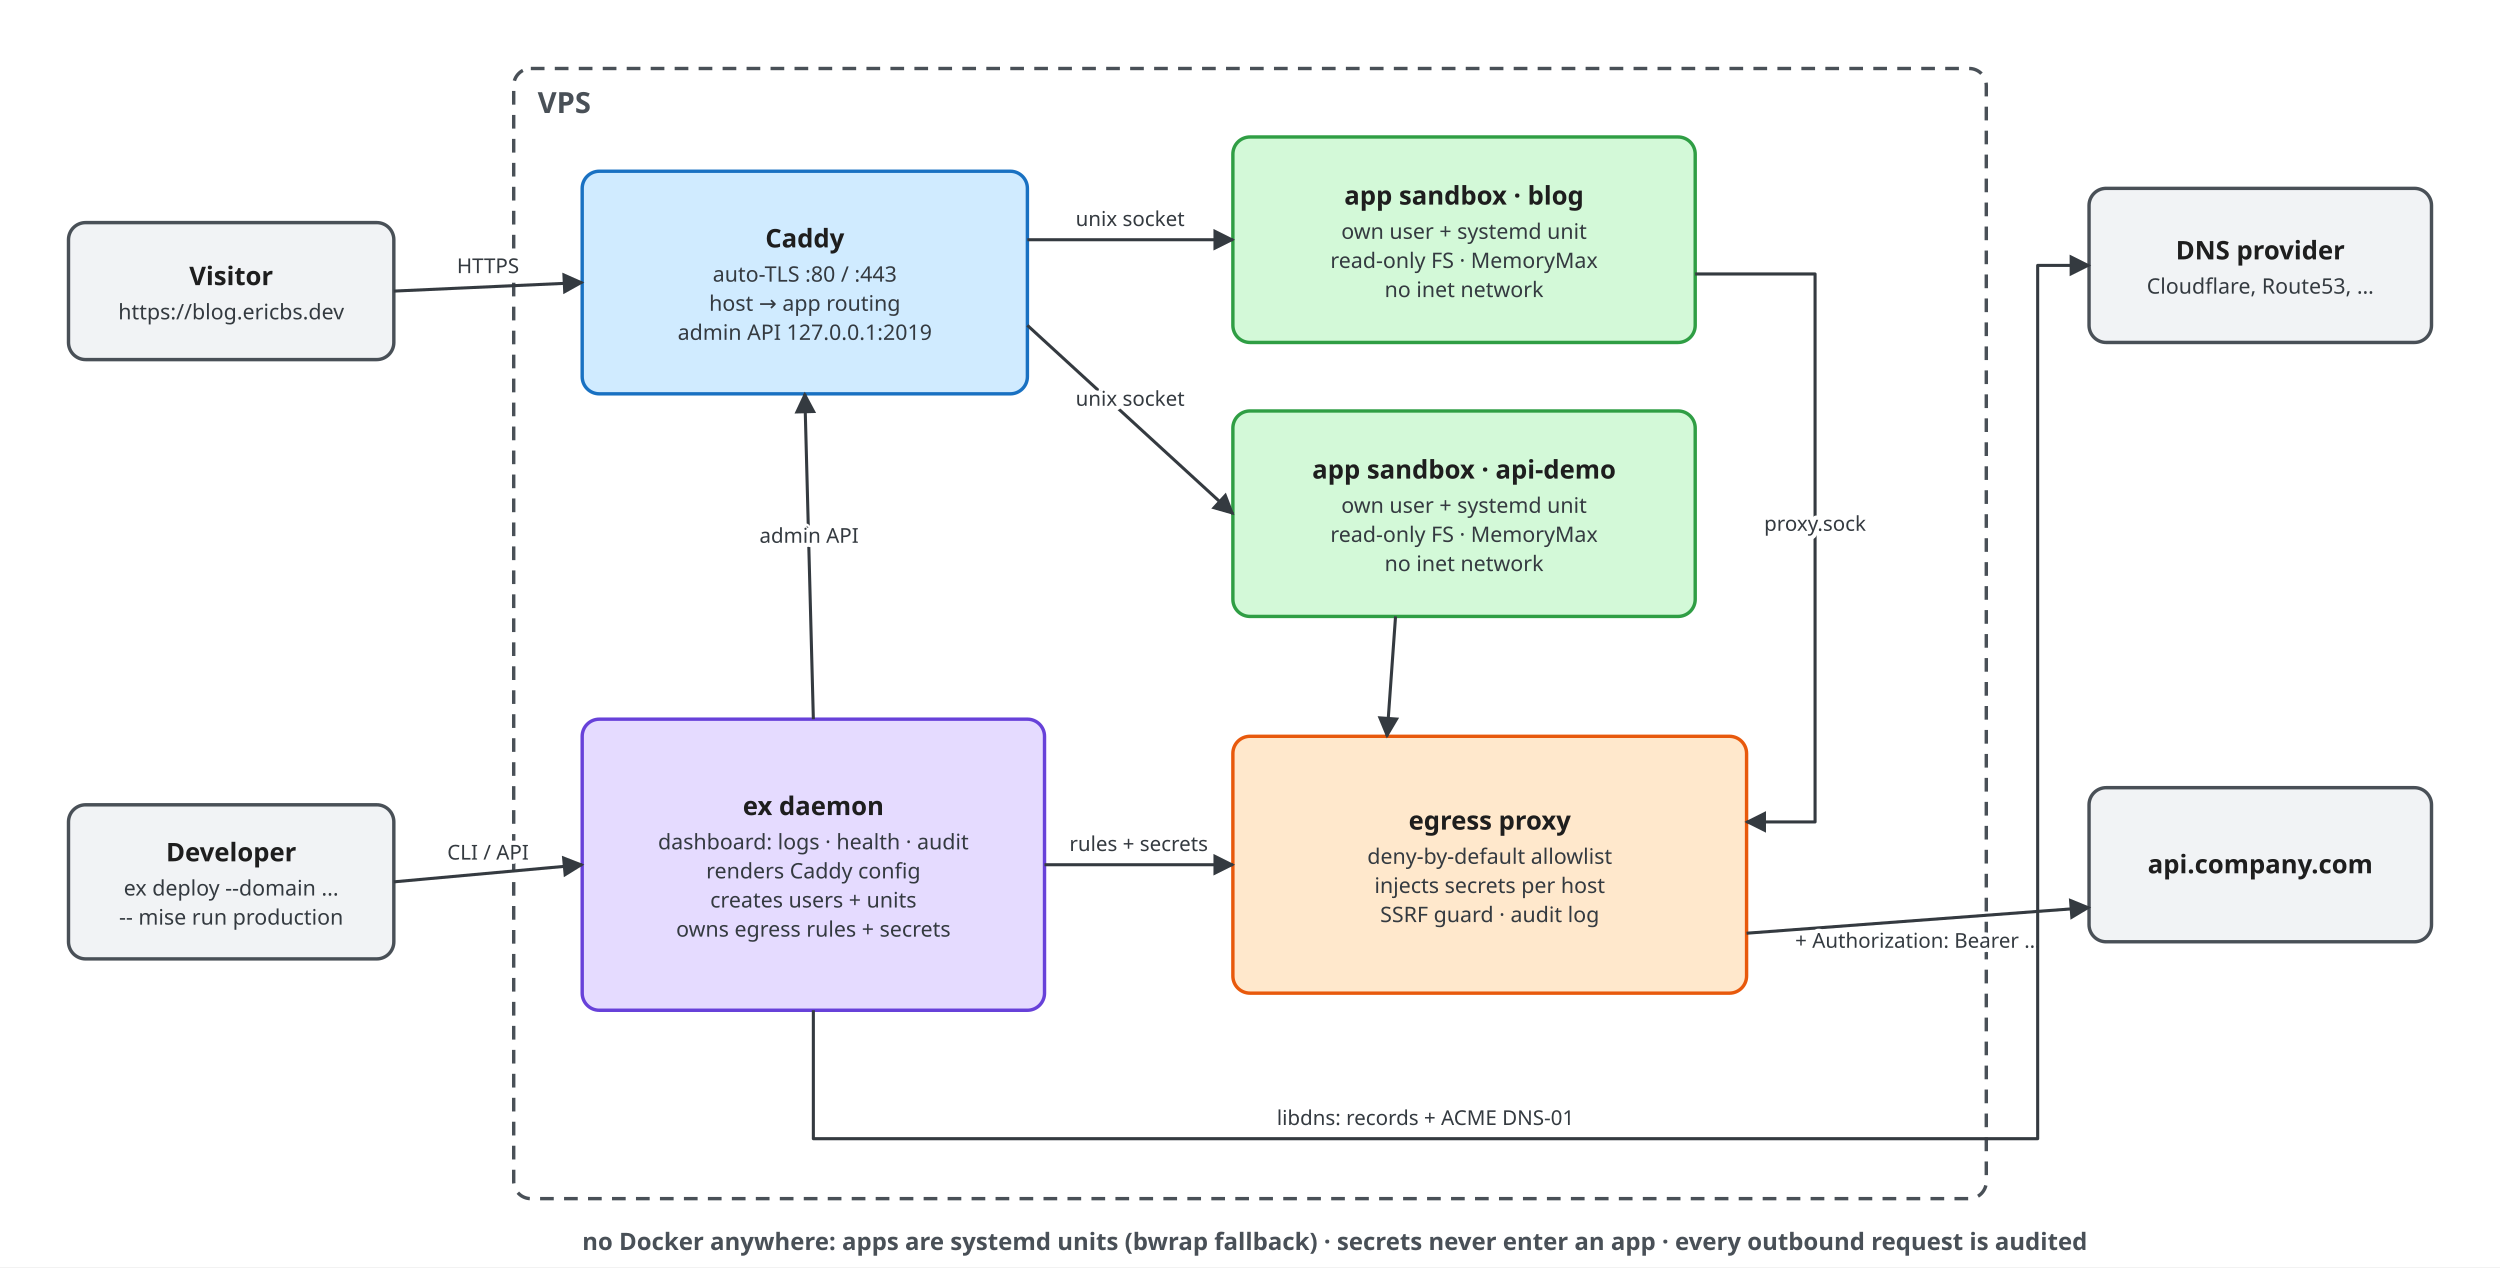
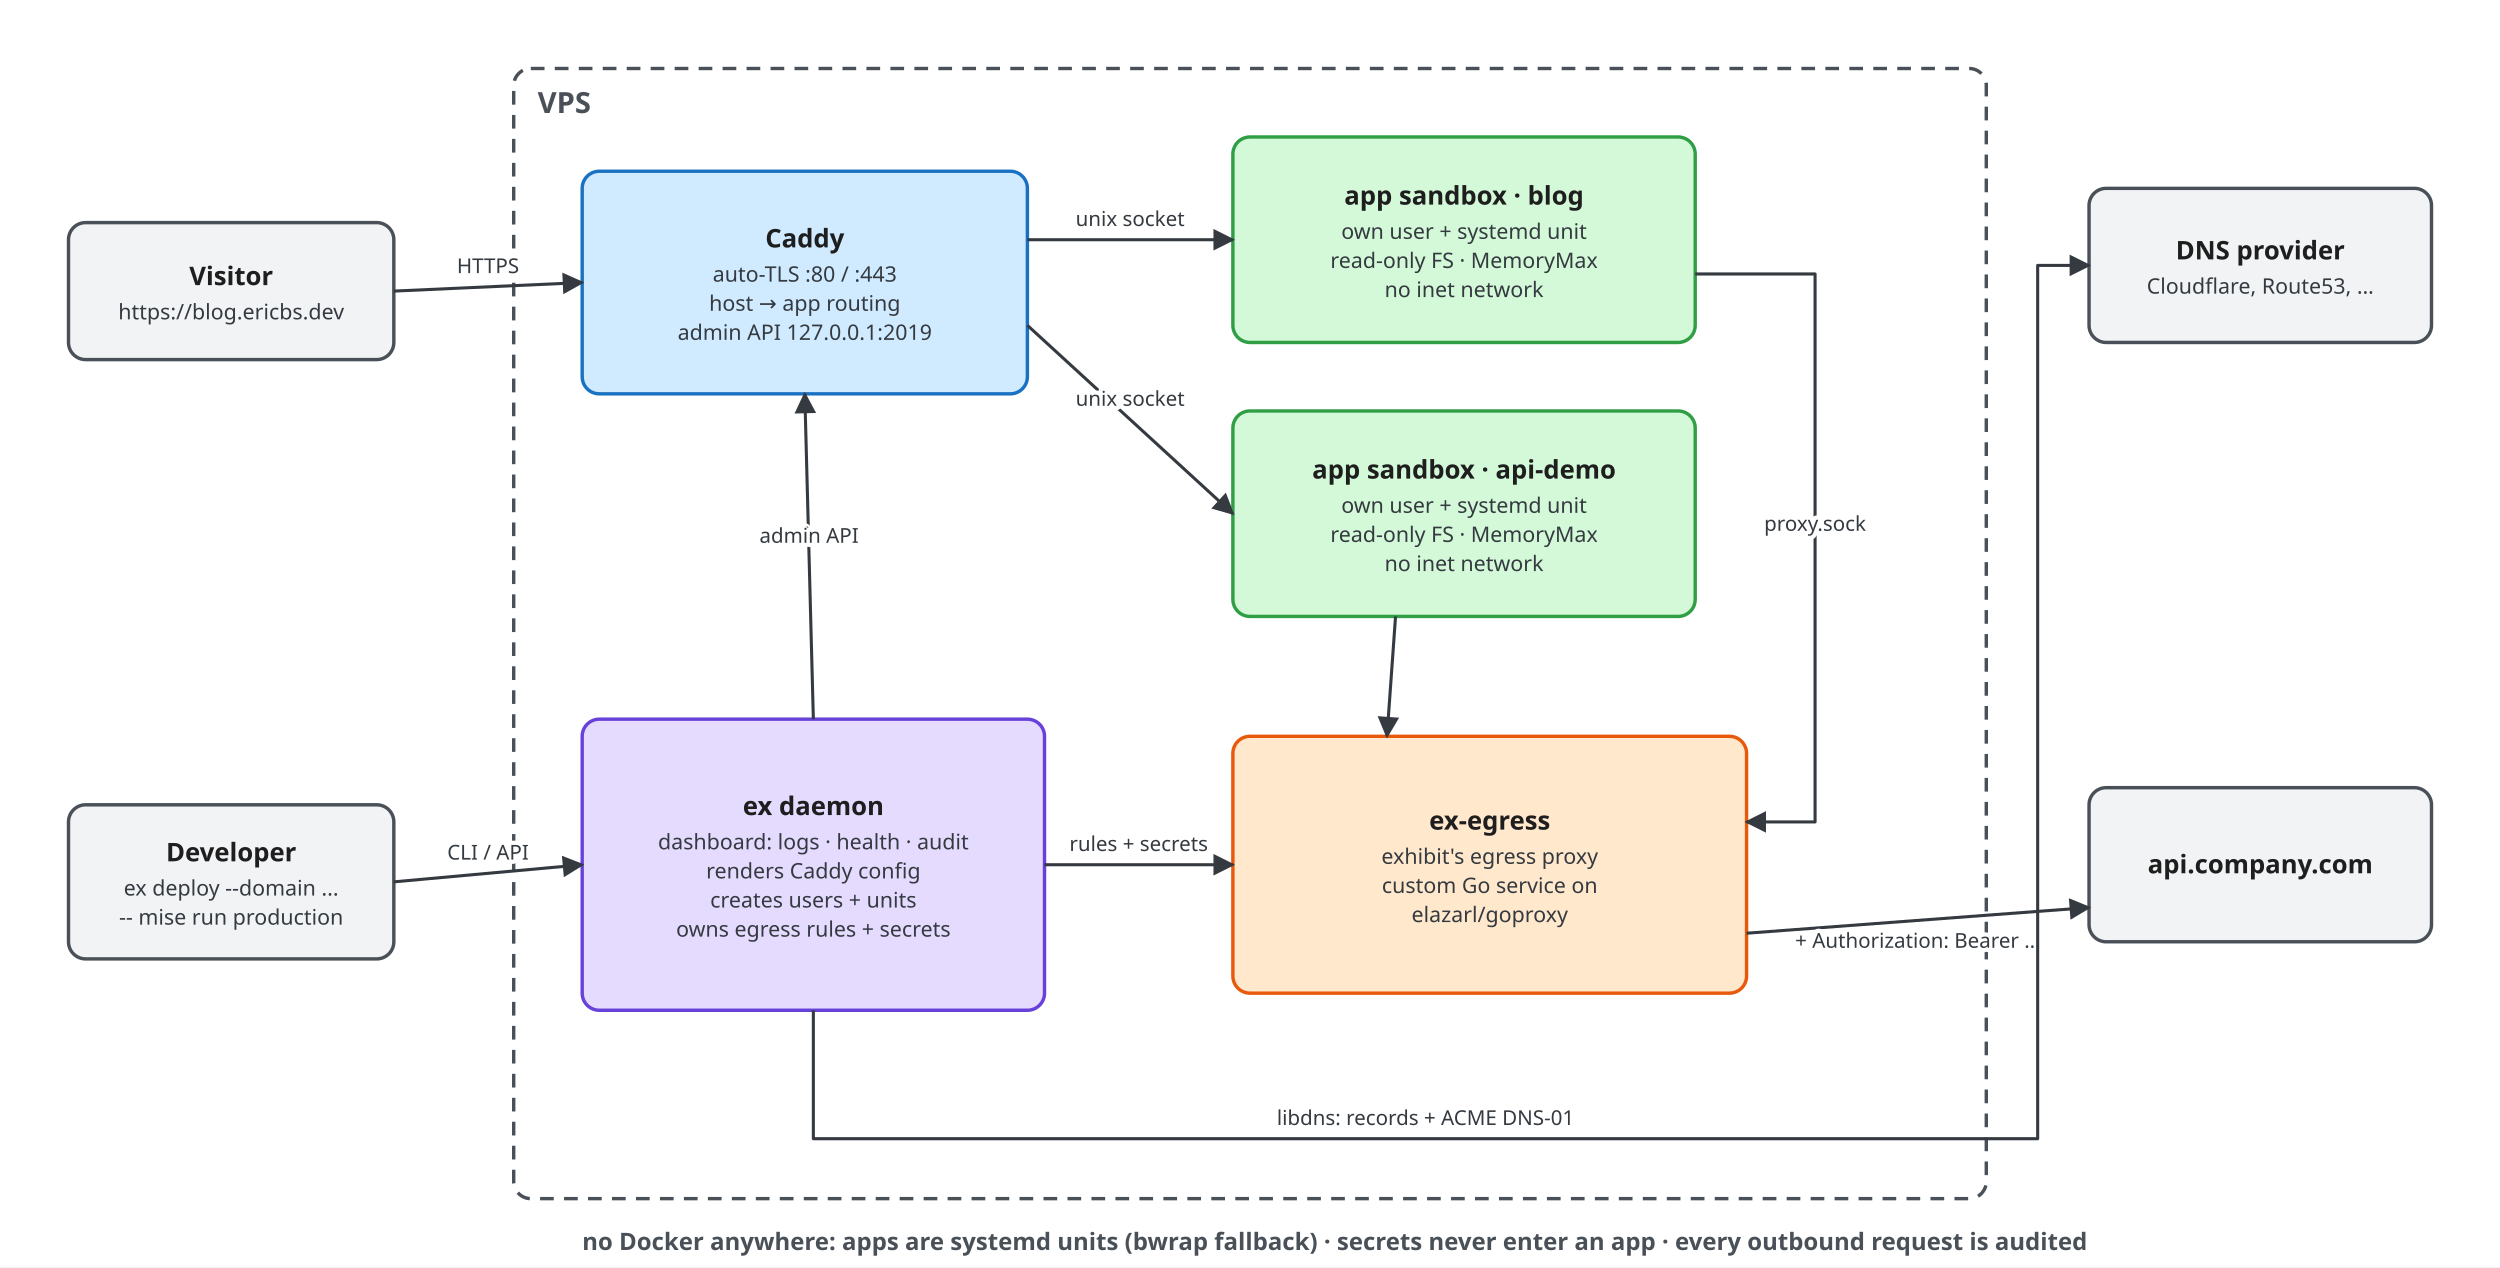
<svg xmlns="http://www.w3.org/2000/svg" viewBox="0 0 1460 740" font-family="ui-sans-serif,system-ui,sans-serif">
  <defs>
    <marker id="ah-ink" viewBox="0 0 10 10" refX="9" refY="5" markerWidth="7" markerHeight="7" orient="auto-start-reverse">
      <path d="M0,0 L10,5 L0,10 z" fill="#343a40" />
    </marker>
    <marker id="ah-red" viewBox="0 0 10 10" refX="9" refY="5" markerWidth="7" markerHeight="7" orient="auto-start-reverse">
      <path d="M0,0 L10,5 L0,10 z" fill="#e03131" />
    </marker>
  </defs>
  <rect width="1460" height="740" fill="#ffffff" />
  <rect x="40" y="130" width="190" height="80" rx="10" fill="#f1f3f5" stroke="#495057" stroke-width="2" />
  <text x="135.0" y="166.5" font-size="15" font-weight="700" fill="#1e1e1e" text-anchor="middle">Visitor</text>
  <text x="135.0" y="186.5" font-size="12.5" fill="#343a40" text-anchor="middle">https://blog.ericbs.dev</text>
  <rect x="40" y="470" width="190" height="90" rx="10" fill="#f1f3f5" stroke="#495057" stroke-width="2" />
  <text x="135.0" y="503.0" font-size="15" font-weight="700" fill="#1e1e1e" text-anchor="middle">Developer</text>
  <text x="135.0" y="523.0" font-size="12.5" fill="#343a40" text-anchor="middle">ex deploy --domain ...</text>
  <text x="135.0" y="540.0" font-size="12.5" fill="#343a40" text-anchor="middle">-- mise run production</text>
  <rect x="300" y="40" width="860" height="660" rx="10" fill="none" stroke="#495057" stroke-width="2" stroke-dasharray="8 6" />
  <text x="314" y="66" font-size="17" font-weight="700" fill="#495057">VPS</text>
  <rect x="340" y="100" width="260" height="130" rx="10" fill="#d0ebff" stroke="#1971c2" stroke-width="2" />
  <text x="470.0" y="144.5" font-size="15" font-weight="700" fill="#1e1e1e" text-anchor="middle">Caddy</text>
  <text x="470.0" y="164.5" font-size="12.5" fill="#343a40" text-anchor="middle">auto-TLS  :80 / :443</text>
  <text x="470.0" y="181.5" font-size="12.5" fill="#343a40" text-anchor="middle">host → app routing</text>
  <text x="470.0" y="198.5" font-size="12.5" fill="#343a40" text-anchor="middle">admin API 127.0.0.1:2019</text>
  <rect x="720" y="80" width="270" height="120" rx="10" fill="#d3f9d8" stroke="#2f9e44" stroke-width="2" />
  <text x="855.0" y="119.5" font-size="15" font-weight="700" fill="#1e1e1e" text-anchor="middle">app sandbox · blog</text>
  <text x="855.0" y="139.5" font-size="12.5" fill="#343a40" text-anchor="middle">own user + systemd unit</text>
  <text x="855.0" y="156.5" font-size="12.5" fill="#343a40" text-anchor="middle">read-only FS · MemoryMax</text>
  <text x="855.0" y="173.5" font-size="12.5" fill="#343a40" text-anchor="middle">no inet network</text>
  <rect x="720" y="240" width="270" height="120" rx="10" fill="#d3f9d8" stroke="#2f9e44" stroke-width="2" />
  <text x="855.0" y="279.5" font-size="15" font-weight="700" fill="#1e1e1e" text-anchor="middle">app sandbox · api-demo</text>
  <text x="855.0" y="299.5" font-size="12.5" fill="#343a40" text-anchor="middle">own user + systemd unit</text>
  <text x="855.0" y="316.5" font-size="12.5" fill="#343a40" text-anchor="middle">read-only FS · MemoryMax</text>
  <text x="855.0" y="333.5" font-size="12.5" fill="#343a40" text-anchor="middle">no inet network</text>
  <rect x="340" y="420" width="270" height="170" rx="10" fill="#e5dbff" stroke="#6741d9" stroke-width="2" />
  <text x="475.0" y="476.0" font-size="15" font-weight="700" fill="#1e1e1e" text-anchor="middle">ex daemon</text>
  <text x="475.0" y="496.0" font-size="12.5" fill="#343a40" text-anchor="middle">dashboard: logs · health · audit</text>
  <text x="475.0" y="513.0" font-size="12.5" fill="#343a40" text-anchor="middle">renders Caddy config</text>
  <text x="475.0" y="530.0" font-size="12.5" fill="#343a40" text-anchor="middle">creates users + units</text>
  <text x="475.0" y="547.0" font-size="12.5" fill="#343a40" text-anchor="middle">owns egress rules + secrets</text>
  <rect x="720" y="430" width="300" height="150" rx="10" fill="#ffe8cc" stroke="#e8590c" stroke-width="2" />
-   <text x="870.0" y="484.5" font-size="15" font-weight="700" fill="#1e1e1e" text-anchor="middle">egress proxy</text>
-   <text x="870.0" y="504.5" font-size="12.5" fill="#343a40" text-anchor="middle">deny-by-default allowlist</text>
-   <text x="870.0" y="521.5" font-size="12.5" fill="#343a40" text-anchor="middle">injects secrets per host</text>
-   <text x="870.0" y="538.5" font-size="12.5" fill="#343a40" text-anchor="middle">SSRF guard · audit log</text>
+   <text x="870.0" y="484.5" font-size="15" font-weight="700" fill="#1e1e1e" text-anchor="middle">ex-egress</text>
+   <text x="870.0" y="504.5" font-size="12.5" fill="#343a40" text-anchor="middle">exhibit's egress proxy</text>
+   <text x="870.0" y="521.5" font-size="12.5" fill="#343a40" text-anchor="middle">custom Go service on</text>
+   <text x="870.0" y="538.5" font-size="12.5" fill="#343a40" text-anchor="middle">elazarl/goproxy</text>
  <rect x="1220" y="460" width="200" height="90" rx="10" fill="#f1f3f5" stroke="#495057" stroke-width="2" />
  <text x="1320.0" y="510.0" font-size="15" font-weight="700" fill="#1e1e1e" text-anchor="middle">api.company.com</text>
  <rect x="1220" y="110" width="200" height="90" rx="10" fill="#f1f3f5" stroke="#495057" stroke-width="2" />
  <text x="1320.0" y="151.5" font-size="15" font-weight="700" fill="#1e1e1e" text-anchor="middle">DNS provider</text>
  <text x="1320.0" y="171.5" font-size="12.5" fill="#343a40" text-anchor="middle">Cloudflare, Route53, …</text>
  <polyline points="230,170.0 340,165.0" fill="none" stroke="#343a40" stroke-width="1.8" stroke-linejoin="round" marker-end="url(#ah-ink)" />
  <text x="285.0" y="159.5" font-size="12" fill="none" stroke="#ffffff" stroke-width="5" stroke-linejoin="round" text-anchor="middle">HTTPS</text>
  <text x="285.0" y="159.5" font-size="12" fill="#343a40" text-anchor="middle">HTTPS</text>
  <polyline points="230,515.0 340,505.0" fill="none" stroke="#343a40" stroke-width="1.8" stroke-linejoin="round" marker-end="url(#ah-ink)" />
  <text x="285.0" y="502.0" font-size="12" fill="none" stroke="#ffffff" stroke-width="5" stroke-linejoin="round" text-anchor="middle">CLI / API</text>
  <text x="285.0" y="502.0" font-size="12" fill="#343a40" text-anchor="middle">CLI / API</text>
  <polyline points="600,140.0 720,140.0" fill="none" stroke="#343a40" stroke-width="1.8" stroke-linejoin="round" marker-end="url(#ah-ink)" />
  <text x="660.0" y="132.0" font-size="12" fill="none" stroke="#ffffff" stroke-width="5" stroke-linejoin="round" text-anchor="middle">unix socket</text>
  <text x="660.0" y="132.0" font-size="12" fill="#343a40" text-anchor="middle">unix socket</text>
  <polyline points="600,190.0 720,300.0" fill="none" stroke="#343a40" stroke-width="1.8" stroke-linejoin="round" marker-end="url(#ah-ink)" />
  <text x="660.0" y="237.0" font-size="12" fill="none" stroke="#ffffff" stroke-width="5" stroke-linejoin="round" text-anchor="middle">unix socket</text>
  <text x="660.0" y="237.0" font-size="12" fill="#343a40" text-anchor="middle">unix socket</text>
  <polyline points="990,160 1060,160 1060,480 1020,480" fill="none" stroke="#343a40" stroke-width="1.8" stroke-linejoin="round" marker-end="url(#ah-ink)" />
  <text x="1060.0" y="310.0" font-size="12" fill="none" stroke="#ffffff" stroke-width="5" stroke-linejoin="round" text-anchor="middle">proxy.sock</text>
  <text x="1060.0" y="310.0" font-size="12" fill="#343a40" text-anchor="middle">proxy.sock</text>
  <polyline points="815.0,360 810.0,430" fill="none" stroke="#343a40" stroke-width="1.8" stroke-linejoin="round" marker-end="url(#ah-ink)" />
  <polyline points="475.0,420 470.0,230" fill="none" stroke="#343a40" stroke-width="1.8" stroke-linejoin="round" marker-end="url(#ah-ink)" />
  <text x="472.5" y="317.0" font-size="12" fill="none" stroke="#ffffff" stroke-width="5" stroke-linejoin="round" text-anchor="middle">admin API</text>
  <text x="472.5" y="317.0" font-size="12" fill="#343a40" text-anchor="middle">admin API</text>
  <polyline points="610,505.0 720,505.0" fill="none" stroke="#343a40" stroke-width="1.8" stroke-linejoin="round" marker-end="url(#ah-ink)" />
  <text x="665.0" y="497.0" font-size="12" fill="none" stroke="#ffffff" stroke-width="5" stroke-linejoin="round" text-anchor="middle">rules + secrets</text>
  <text x="665.0" y="497.0" font-size="12" fill="#343a40" text-anchor="middle">rules + secrets</text>
  <polyline points="1020,545.0 1220,530.0" fill="none" stroke="#343a40" stroke-width="1.8" stroke-linejoin="round" marker-end="url(#ah-ink)" />
  <text x="1120.0" y="553.5" font-size="12" fill="none" stroke="#ffffff" stroke-width="5" stroke-linejoin="round" text-anchor="middle">+ Authorization: Bearer …</text>
  <text x="1120.0" y="553.5" font-size="12" fill="#343a40" text-anchor="middle">+ Authorization: Bearer …</text>
  <polyline points="475,590 475,665 1190,665 1190,155 1220,155" fill="none" stroke="#343a40" stroke-width="1.8" stroke-linejoin="round" marker-end="url(#ah-ink)" />
  <text x="832.5" y="657.0" font-size="12" fill="none" stroke="#ffffff" stroke-width="5" stroke-linejoin="round" text-anchor="middle">libdns: records + ACME DNS-01</text>
  <text x="832.5" y="657.0" font-size="12" fill="#343a40" text-anchor="middle">libdns: records + ACME DNS-01</text>
  <text x="340" y="730" font-size="14" font-weight="700" fill="#495057">no Docker anywhere: apps are systemd units (bwrap fallback) · secrets never enter an app · every outbound request is audited</text>
</svg>
